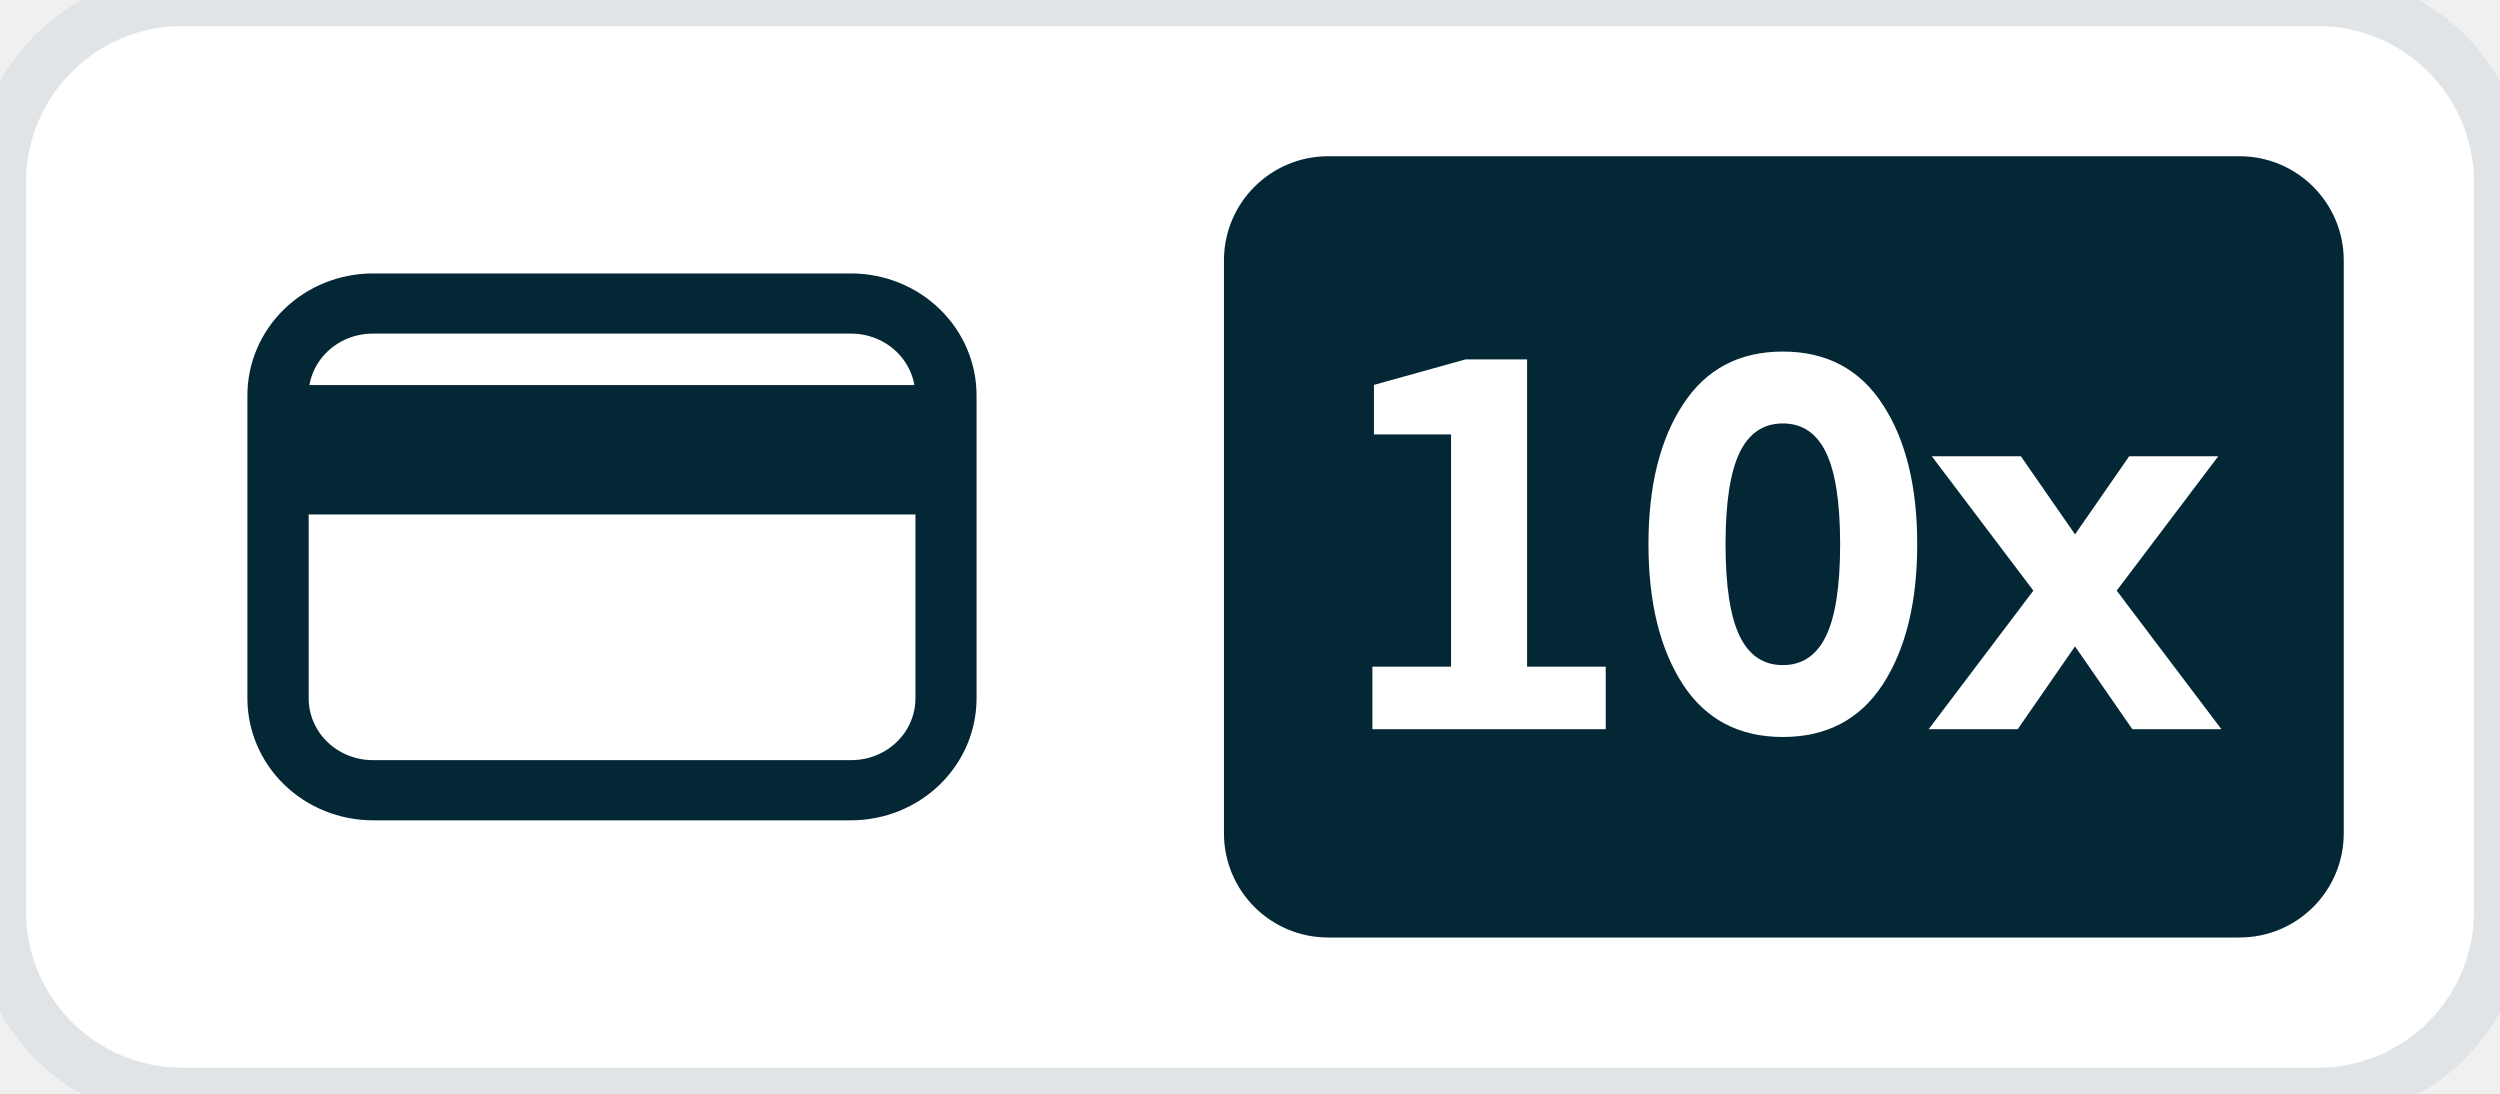
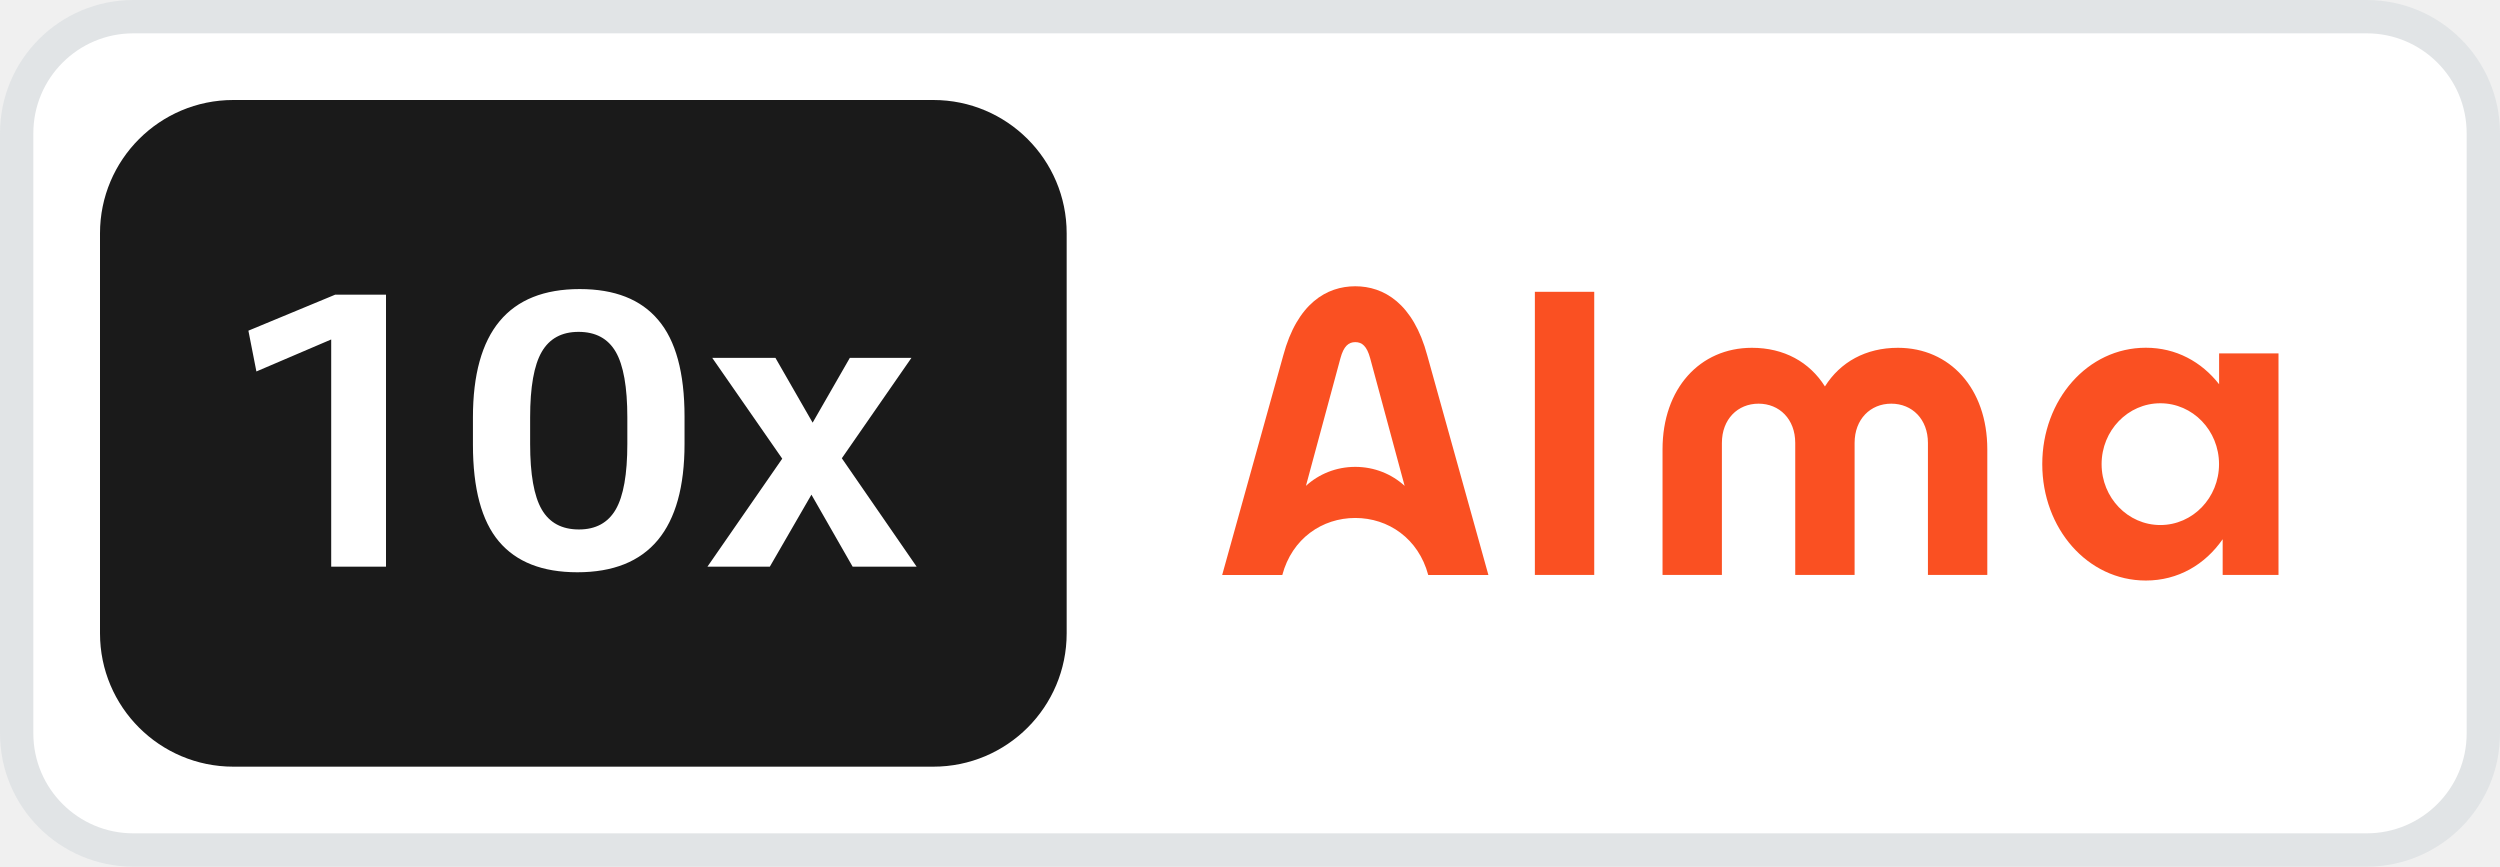
- <svg xmlns="http://www.w3.org/2000/svg" width="96" height="42" viewBox="0 0 96 42" fill="none">
-   <path d="M0 7C0 3.134 3.134 0 7 0H89C92.866 0 96 3.134 96 7V35C96 38.866 92.866 42 89 42H7C3.134 42 0 38.866 0 35V7Z" fill="white" />
-   <path d="M32.686 11H14.314C13.169 11.002 12.071 11.444 11.262 12.229C10.453 13.014 9.999 14.078 10 15.188V26.812C9.999 27.922 10.453 28.986 11.262 29.771C12.071 30.556 13.169 30.998 14.314 31H32.686C33.831 30.998 34.929 30.556 35.738 29.771C36.547 28.986 37.001 27.922 37 26.812V15.188C37.001 14.078 36.547 13.014 35.738 12.229C34.929 11.444 33.831 11.002 32.686 11ZM14.314 12.311H32.686C33.075 12.311 33.461 12.386 33.821 12.531C34.18 12.675 34.507 12.887 34.782 13.155C35.057 13.422 35.275 13.739 35.423 14.088C35.572 14.437 35.648 14.81 35.647 15.188V15.287H11.347V15.188C11.346 14.81 11.422 14.436 11.571 14.086C11.72 13.737 11.938 13.42 12.214 13.153C12.49 12.885 12.817 12.673 13.177 12.529C13.538 12.384 13.924 12.31 14.314 12.311ZM32.686 29.689H14.314C13.925 29.689 13.539 29.614 13.179 29.469C12.82 29.325 12.493 29.113 12.218 28.845C11.943 28.578 11.725 28.261 11.577 27.912C11.428 27.563 11.352 27.19 11.353 26.812V19.256H35.653V26.812C35.654 27.19 35.578 27.564 35.429 27.913C35.28 28.263 35.062 28.58 34.786 28.847C34.51 29.115 34.183 29.327 33.823 29.471C33.462 29.616 33.076 29.69 32.686 29.689Z" fill="#042736" stroke="#042736" />
-   <rect x="47" y="6" width="43" height="30" rx="4" fill="#042736" />
-   <path d="M61.66 25.6V28H52.7V25.6H55.72V16.68H52.76V14.78L56.28 13.8H58.64V25.6H61.66ZM72.301 26.28C71.421 27.627 70.141 28.3 68.461 28.3C66.781 28.3 65.501 27.627 64.621 26.28C63.741 24.92 63.301 23.127 63.301 20.9C63.301 18.673 63.741 16.887 64.621 15.54C65.501 14.18 66.781 13.5 68.461 13.5C70.141 13.5 71.421 14.18 72.301 15.54C73.181 16.887 73.621 18.673 73.621 20.9C73.621 23.127 73.181 24.92 72.301 26.28ZM70.121 17.38C69.761 16.633 69.207 16.26 68.461 16.26C67.714 16.26 67.161 16.633 66.801 17.38C66.441 18.127 66.261 19.3 66.261 20.9C66.261 22.5 66.441 23.673 66.801 24.42C67.161 25.167 67.714 25.54 68.461 25.54C69.207 25.54 69.761 25.167 70.121 24.42C70.481 23.673 70.661 22.5 70.661 20.9C70.661 19.3 70.481 18.127 70.121 17.38ZM85.181 17.52L81.281 22.68L85.301 28H81.881L79.681 24.82L77.481 28H74.061L78.081 22.68L74.181 17.52H77.601L79.681 20.52L81.761 17.52H85.181Z" fill="white" />
-   <path d="M7 1H89V-1H7V1ZM95 7V35H97V7H95ZM89 41H7V43H89V41ZM1 35V7H-1V35H1ZM7 41C3.686 41 1 38.314 1 35H-1C-1 39.418 2.582 43 7 43V41ZM95 35C95 38.314 92.314 41 89 41V43C93.418 43 97 39.418 97 35H95ZM89 1C92.314 1 95 3.686 95 7H97C97 2.582 93.418 -1 89 -1V1ZM7 -1C2.582 -1 -1 2.582 -1 7H1C1 3.686 3.686 1 7 1V-1Z" fill="#E1E4E6" />
+ <svg xmlns="http://www.w3.org/2000/svg" width="75" height="26" viewBox="0 0 75 26" fill="none">
+   <rect x="0.5" y="0.5" width="74" height="25" rx="3.5" fill="white" />
+   <rect x="3" y="3" width="29" height="20" rx="4" fill="#1A1A1A" />
+   <path d="M7.692 11.144L7.452 9.92L10.056 8.84H11.58V17H9.936V10.184L7.692 11.144ZM17.32 17.168C16.272 17.168 15.488 16.86 14.968 16.244C14.448 15.628 14.188 14.66 14.188 13.34V12.524C14.188 9.956 15.256 8.672 17.392 8.672C18.44 8.672 19.224 8.98 19.744 9.596C20.272 10.212 20.536 11.18 20.536 12.5V13.316C20.536 15.884 19.464 17.168 17.32 17.168ZM17.368 15.884C17.872 15.884 18.24 15.684 18.472 15.284C18.704 14.884 18.82 14.228 18.82 13.316V12.524C18.82 11.612 18.704 10.956 18.472 10.556C18.24 10.156 17.868 9.956 17.356 9.956C16.852 9.956 16.484 10.156 16.252 10.556C16.02 10.956 15.904 11.612 15.904 12.524V13.316C15.904 14.228 16.02 14.884 16.252 15.284C16.484 15.684 16.856 15.884 17.368 15.884ZM23.095 17H21.223L23.467 13.76L21.367 10.736H23.263L24.379 12.68L25.495 10.736H27.343L25.255 13.748L27.499 17H25.579L24.343 14.84L23.095 17Z" fill="white" />
+   <path d="M66.573 10.601V11.527C66.046 10.853 65.282 10.432 64.375 10.432C62.625 10.432 61.268 11.995 61.268 13.924C61.268 15.853 62.625 17.416 64.375 17.416C65.346 17.416 66.153 16.935 66.68 16.177V17.249H68.355V10.601H66.573ZM64.81 15.751C63.837 15.751 63.048 14.933 63.048 13.924C63.048 12.915 63.837 12.098 64.81 12.098C65.783 12.098 66.571 12.915 66.571 13.924C66.571 14.933 65.783 15.751 64.81 15.751ZM46.046 8.755H47.827V17.248H46.046V8.755ZM49.876 13.48C49.876 11.652 51 10.434 52.557 10.434C53.523 10.434 54.287 10.862 54.748 11.593C55.209 10.862 55.972 10.434 56.938 10.434C58.495 10.434 59.619 11.652 59.619 13.48V17.249H57.838V13.288C57.838 12.575 57.364 12.11 56.738 12.11C56.112 12.11 55.638 12.576 55.638 13.288V17.249H53.857V13.288C53.857 12.575 53.383 12.11 52.757 12.11C52.131 12.11 51.657 12.576 51.657 13.288V17.249H49.876V13.48ZM42.82 10.67C42.398 9.093 41.507 8.588 40.658 8.588C39.809 8.588 38.917 9.093 38.496 10.67L36.665 17.25H38.469C38.763 16.151 39.669 15.539 40.658 15.539C41.647 15.539 42.553 16.152 42.847 17.25H44.652L42.82 10.67ZM40.658 14.006C40.083 14.006 39.563 14.223 39.178 14.576L40.213 10.747C40.312 10.381 40.459 10.264 40.659 10.264C40.859 10.264 41.006 10.381 41.105 10.747L42.139 14.576C41.755 14.223 41.233 14.006 40.658 14.006Z" fill="#FA5022" />
+   <rect x="0.5" y="0.5" width="74" height="25" rx="3.5" stroke="#E1E4E6" />
</svg>
